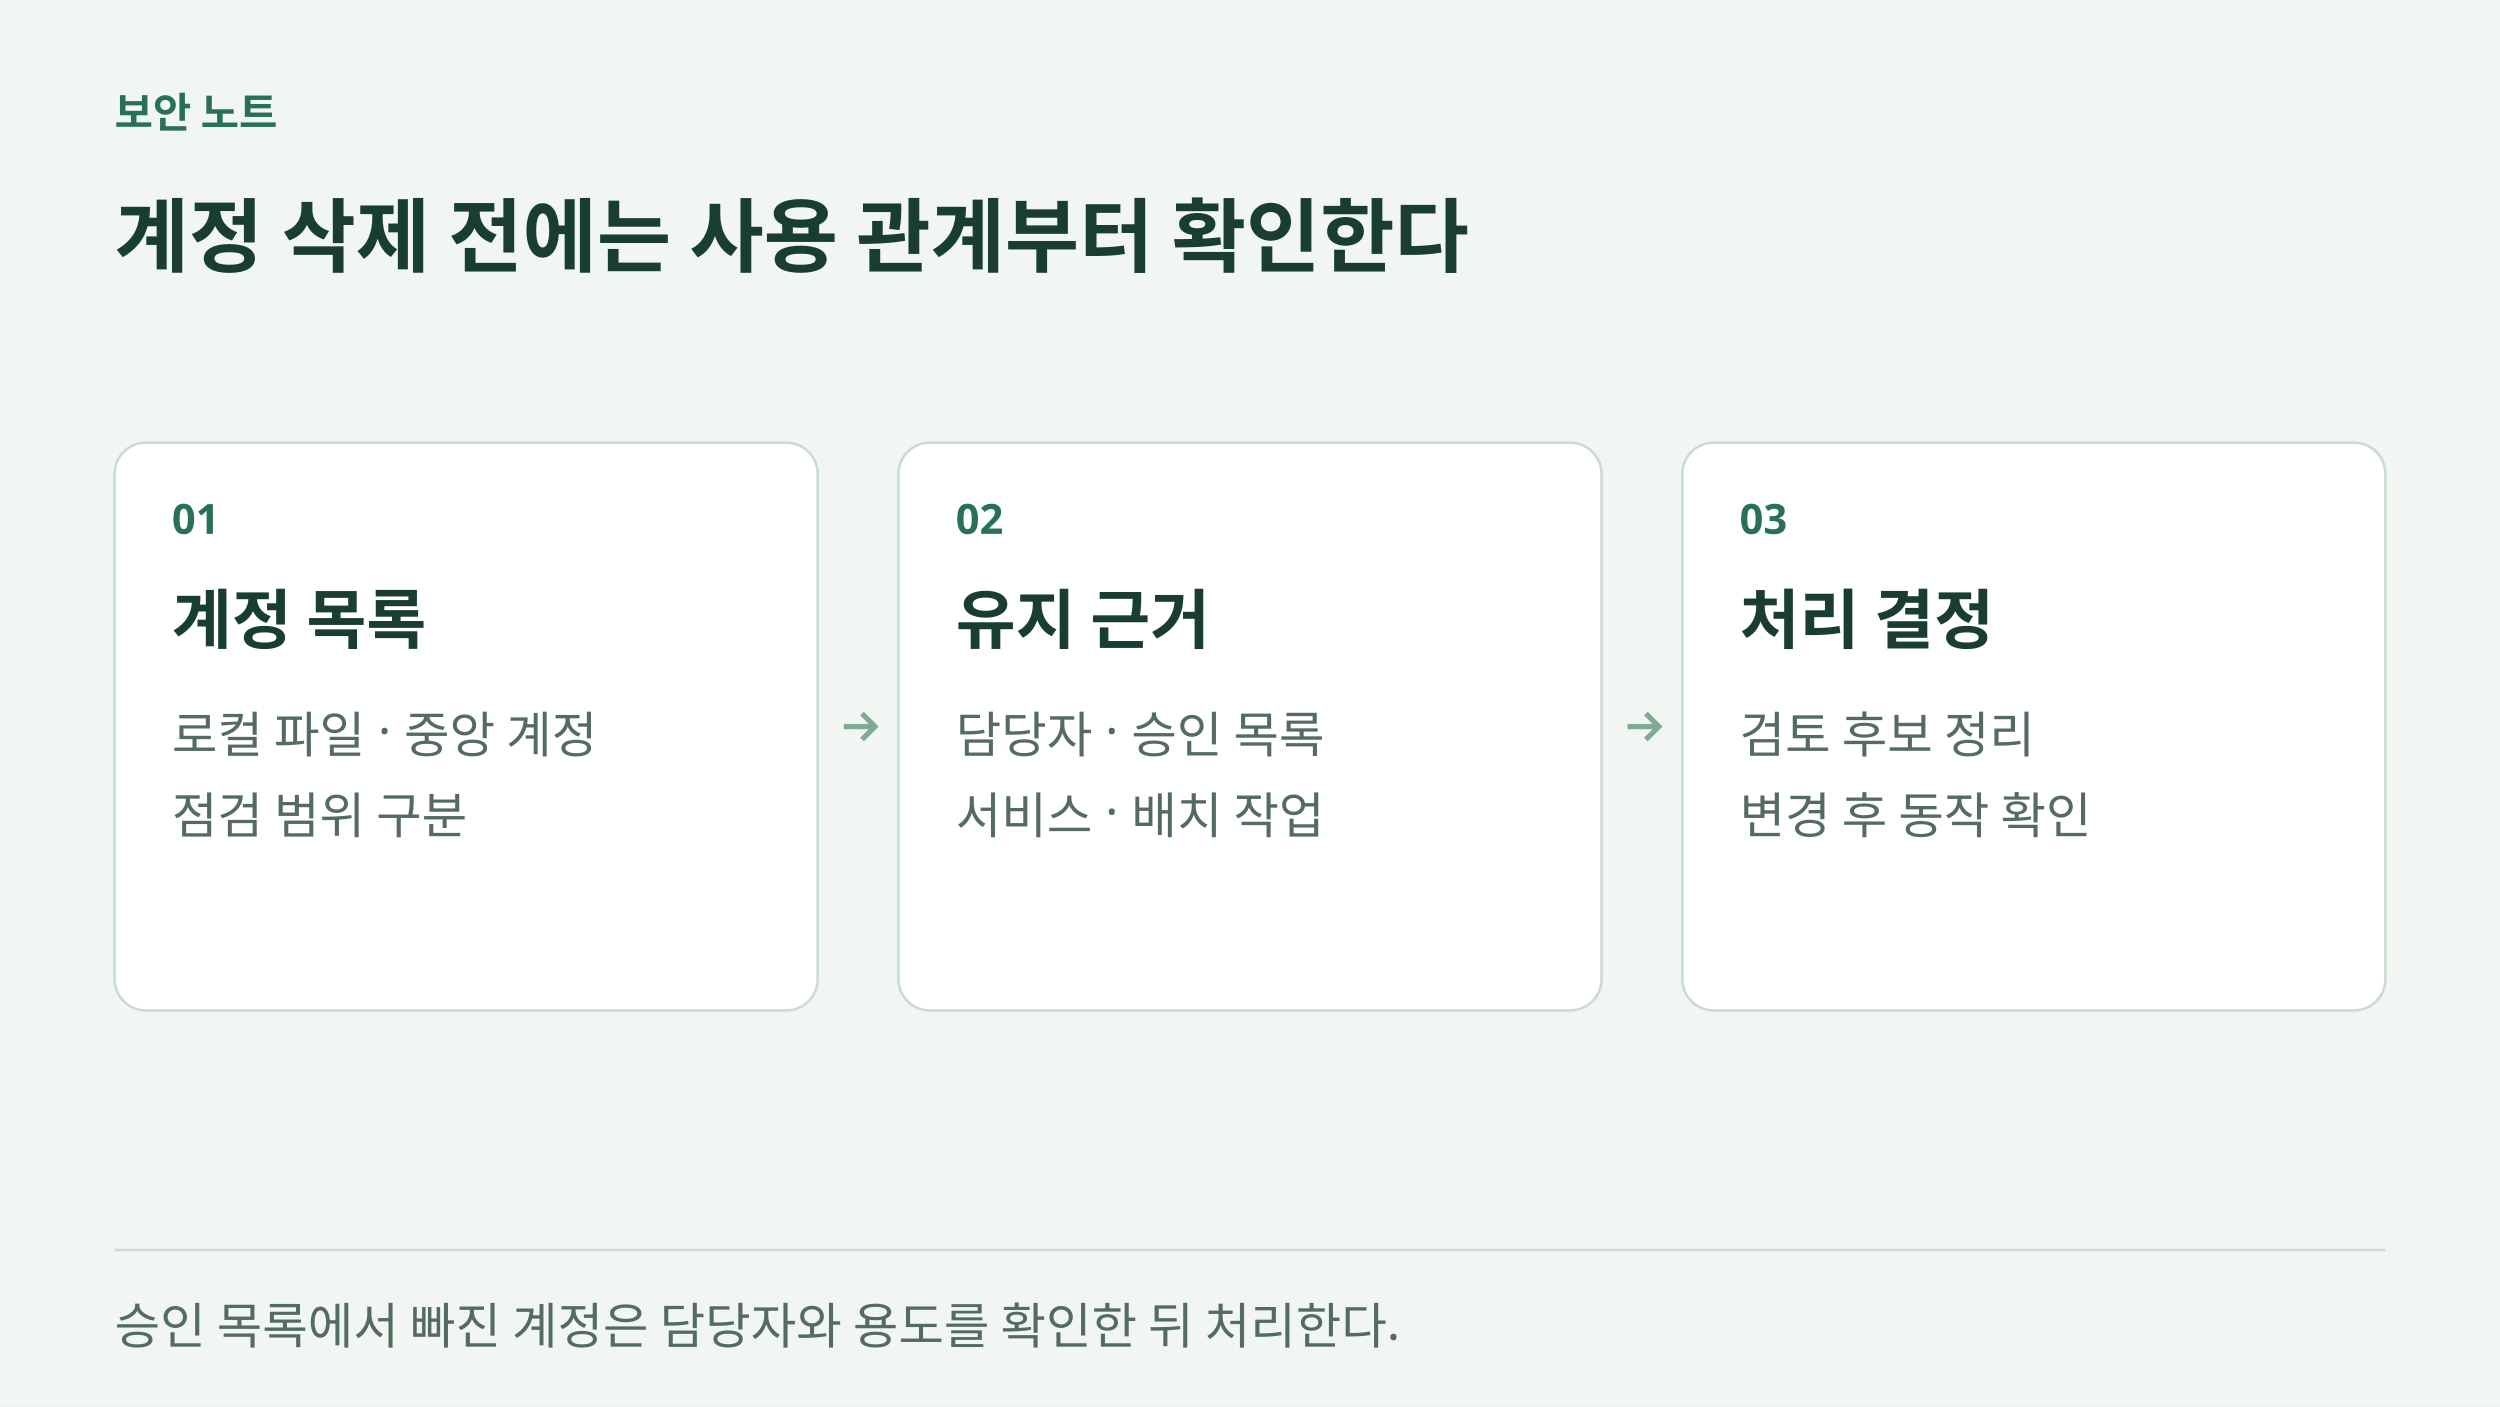
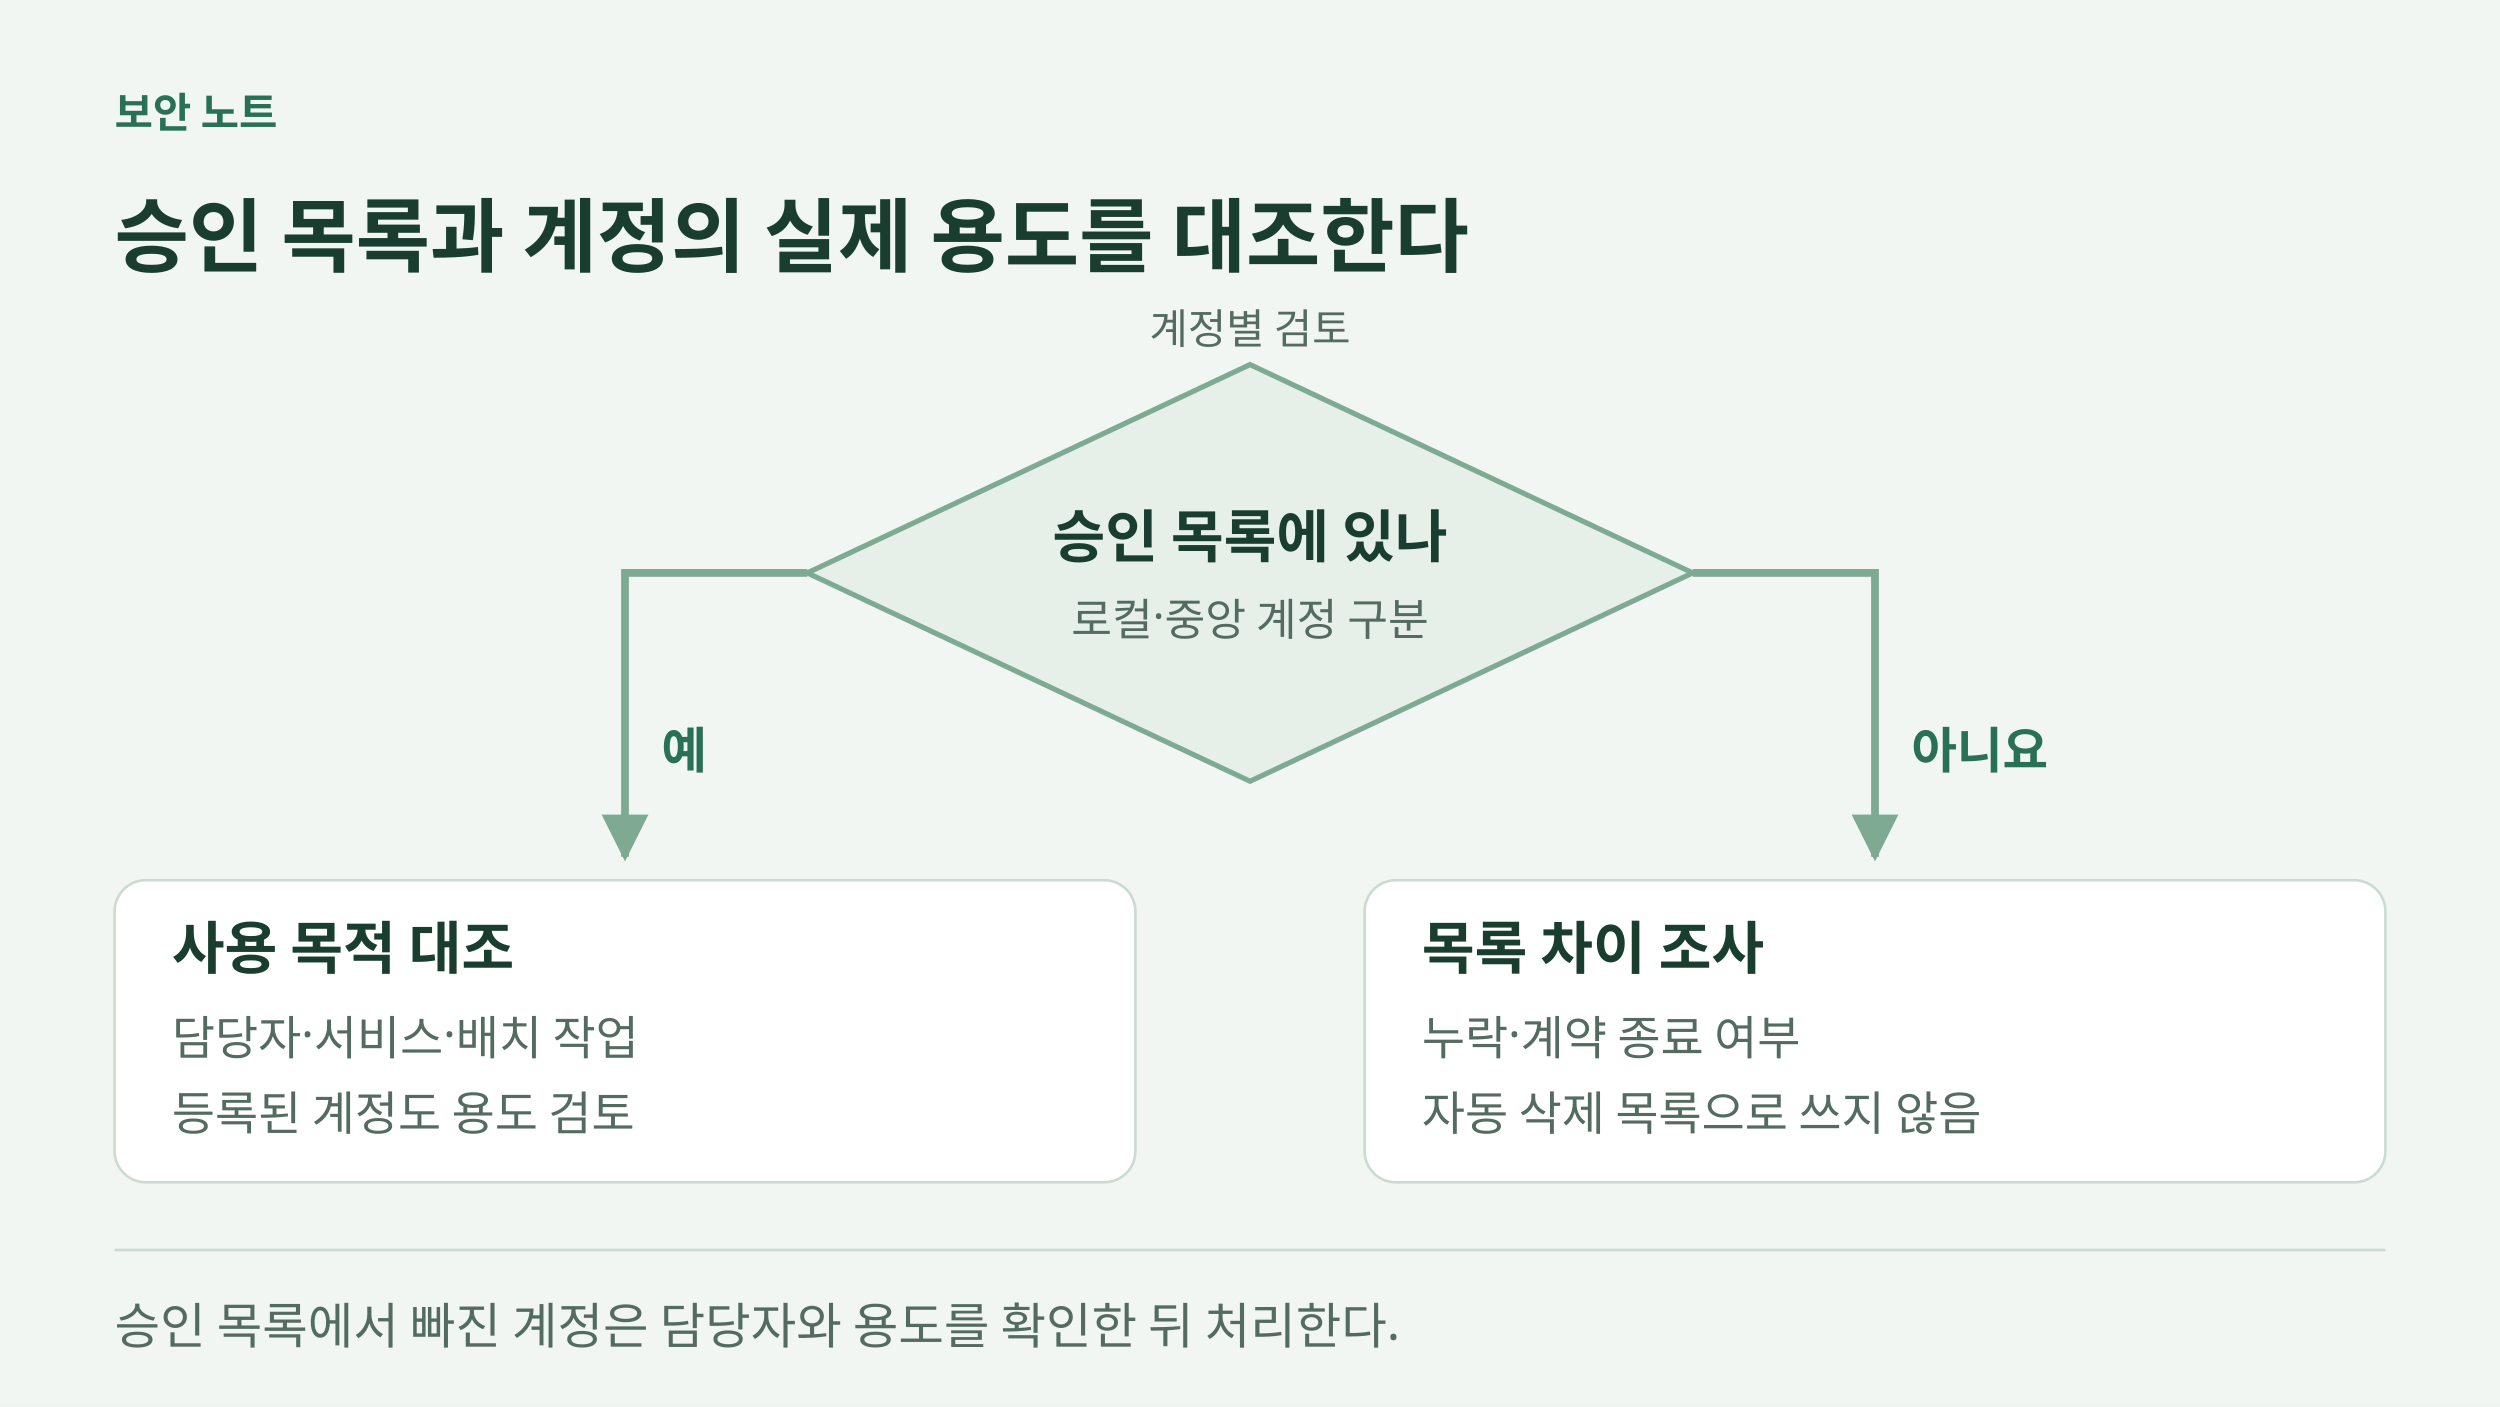
- <svg xmlns="http://www.w3.org/2000/svg" width="960" height="540" viewBox="0 0 960 540" role="img" aria-labelledby="title desc">
+ <svg xmlns="http://www.w3.org/2000/svg" width="960" height="540" viewBox="0 0 960 540" data-diagram-kind="decision" role="img" aria-labelledby="title desc">
+   <defs>
+     <marker id="arrow" viewBox="0 0 10 10" refX="9" refY="5" markerWidth="6" markerHeight="6" orient="auto-start-reverse">
+       <path d="M0 0L10 5L0 10Z" fill="#7eaa93" />
+     </marker>
+   </defs>
  <rect width="960" height="540" fill="#f1f6f2" />
  <g font-family="'Malgun Gothic','Noto Sans KR',sans-serif">
-     <text x="44" y="49" font-size="16" fill="#287056" font-weight="700">보안 노트</text>
-     <text x="44" y="102" font-size="31" fill="#193e2f" font-weight="700">계정 삭제 전에는 사용 관계부터 확인한다</text>
-     <rect x="44" y="170" width="270" height="218" rx="12" fill="#fff" stroke="#cadbd1" />
-     <text x="66" y="205" font-size="16" fill="#287056" font-weight="700">01</text>
-     <text x="66" y="247" font-size="25" fill="#193e2f" font-weight="700">계정 목록</text>
-     <text x="66" y="289" font-size="19" fill="#536b60" font-weight="400">로컬 파일 · 중앙 계정</text>
-     <text x="66" y="320" font-size="19" fill="#536b60" font-weight="400">점검 범위 구분</text>
-     <path d="M324 279h12m-5-5 5 5-5 5" stroke="#7eaa93" stroke-width="2" fill="none" />
-     <rect x="345" y="170" width="270" height="218" rx="12" fill="#fff" stroke="#cadbd1" />
-     <text x="367" y="205" font-size="16" fill="#287056" font-weight="700">02</text>
-     <text x="367" y="247" font-size="25" fill="#193e2f" font-weight="700">유지 근거</text>
-     <text x="367" y="289" font-size="19" fill="#536b60" font-weight="400">담당자 · 승인 목록</text>
-     <text x="367" y="320" font-size="19" fill="#536b60" font-weight="400">서비스 · 배치 작업</text>
-     <path d="M625 279h12m-5-5 5 5-5 5" stroke="#7eaa93" stroke-width="2" fill="none" />
-     <rect x="646" y="170" width="270" height="218" rx="12" fill="#fff" stroke="#cadbd1" />
-     <text x="668" y="205" font-size="16" fill="#287056" font-weight="700">03</text>
-     <text x="668" y="247" font-size="25" fill="#193e2f" font-weight="700">처리 결정</text>
-     <text x="668" y="289" font-size="19" fill="#536b60" font-weight="400">검토 후보 정리</text>
-     <text x="668" y="320" font-size="19" fill="#536b60" font-weight="400">변경 후 동작 확인</text>
+     <text x="44" y="49" font-size="16" fill="#287056" font-weight="700" text-anchor="start">보안 노트</text>
+     <text x="44" y="102" font-size="31" fill="#193e2f" font-weight="700" text-anchor="start">승인 목록과 계정의 실제 용도를 대조한다</text>
+     <path d="M480 140L650 220L480 300L310 220Z" fill="#e6f0e9" stroke="#7eaa93" stroke-width="2" />
+     <text x="480" y="214" font-size="22" fill="#193e2f" font-weight="700" text-anchor="middle">승인 목록에 있나</text>
+     <text x="480" y="244" font-size="17" fill="#536b60" font-weight="400" text-anchor="middle">로컬·중앙 계정 구분</text>
+     <text x="480" y="132" font-size="16" fill="#536b60" font-weight="400" text-anchor="middle">계정별 검토</text>
+     <path d="M310 220H240V329" fill="none" stroke="#7eaa93" stroke-width="3" marker-end="url(#arrow)" />
+     <path d="M650 220H720V329" fill="none" stroke="#7eaa93" stroke-width="3" marker-end="url(#arrow)" />
+     <text x="254" y="295" font-size="19" fill="#287056" font-weight="700" text-anchor="start">예</text>
+     <text x="734" y="295" font-size="19" fill="#287056" font-weight="700" text-anchor="start">아니요</text>
+     <rect x="44" y="338" width="392" height="116" rx="12" fill="#fff" stroke="#cadbd1" />
+     <text x="66" y="372" font-size="22" fill="#193e2f" font-weight="700" text-anchor="start">사용 목적 대조</text>
+     <text x="66" y="405" font-size="18" fill="#536b60" font-weight="400" text-anchor="start">담당자·서비스·배치 작업</text>
+     <text x="66" y="434" font-size="18" fill="#536b60" font-weight="400" text-anchor="start">등록된 계정도 용도 검토</text>
+     <rect x="524" y="338" width="392" height="116" rx="12" fill="#fff" stroke="#cadbd1" />
+     <text x="546" y="372" font-size="22" fill="#193e2f" font-weight="700" text-anchor="start">목록 차이 조사</text>
+     <text x="546" y="405" font-size="18" fill="#536b60" font-weight="400" text-anchor="start">누락·계약 종료 여부</text>
+     <text x="546" y="434" font-size="18" fill="#536b60" font-weight="400" text-anchor="start">자동 삭제 목록으로 쓰지 않음</text>
    <path d="M44 480H916" stroke="#cadbd1" />
-     <text x="44" y="516" font-size="19" fill="#536b60" font-weight="400">승인 목록에서 빠진 계정은 담당자와 용도를 확인한 뒤 처리한다.</text>
+     <text x="44" y="516" font-size="19" fill="#536b60" font-weight="400" text-anchor="start">승인 목록에서 빠진 계정은 담당자와 용도를 확인한 뒤 처리한다.</text>
  </g>
</svg>
